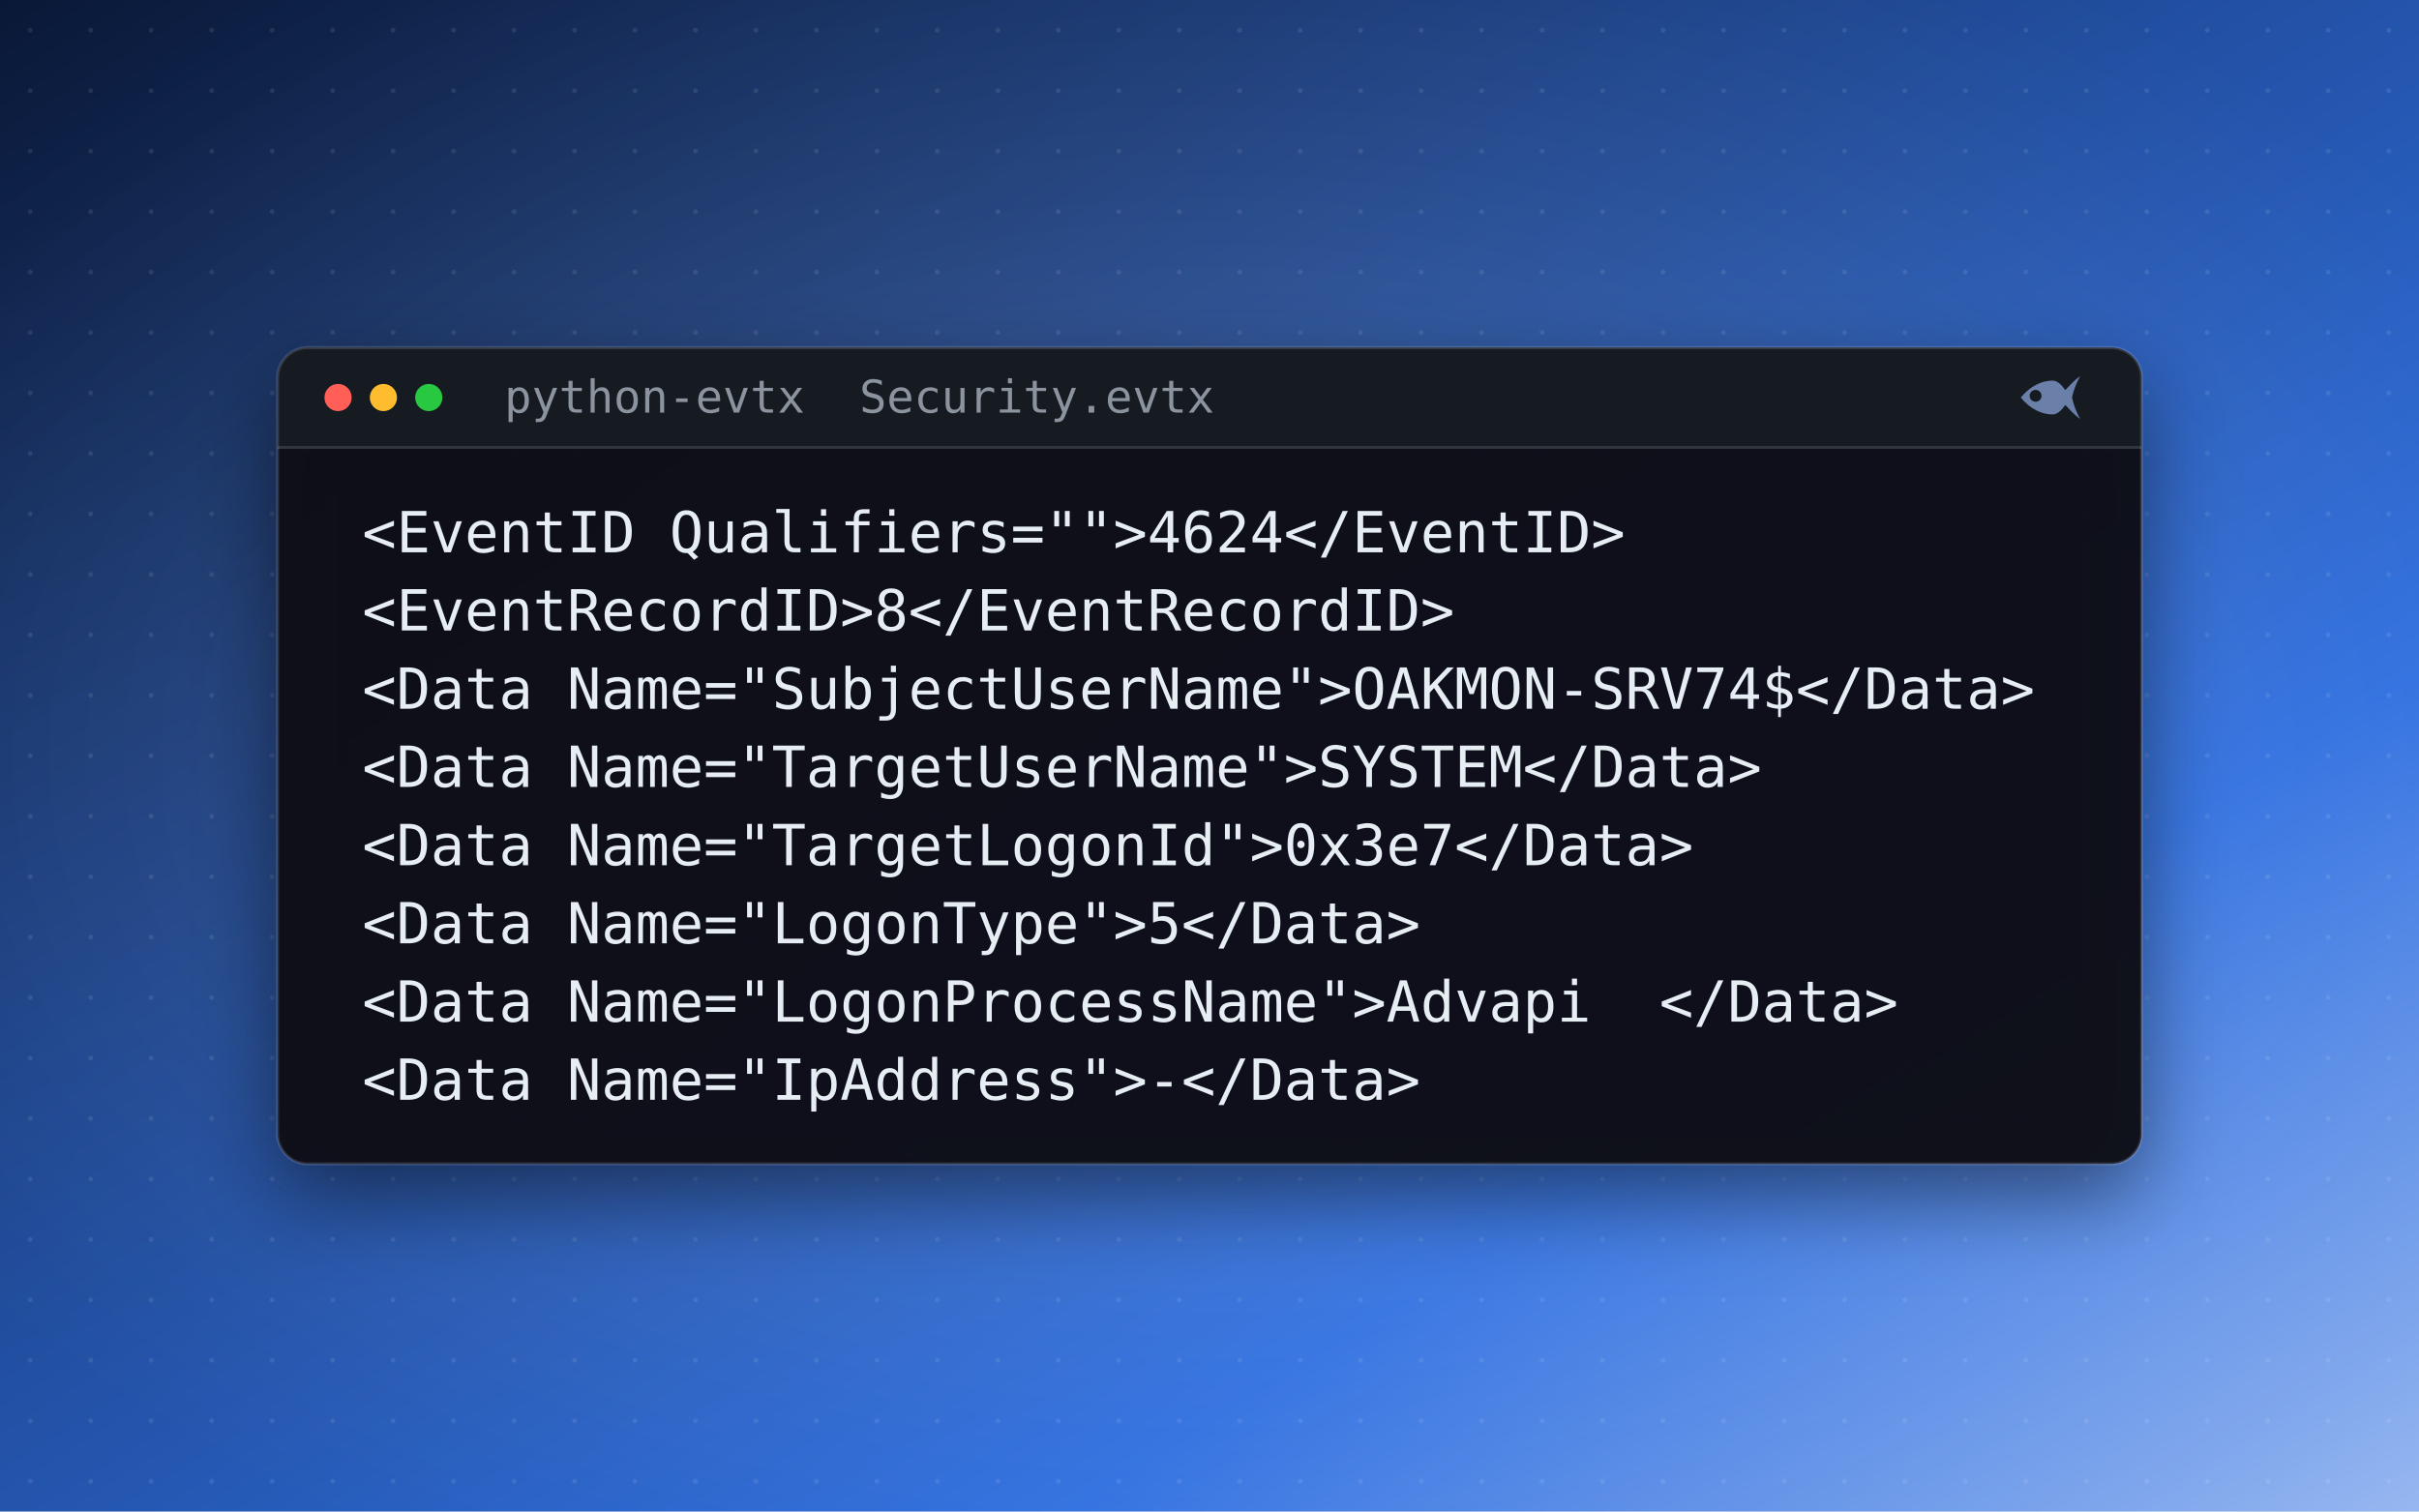
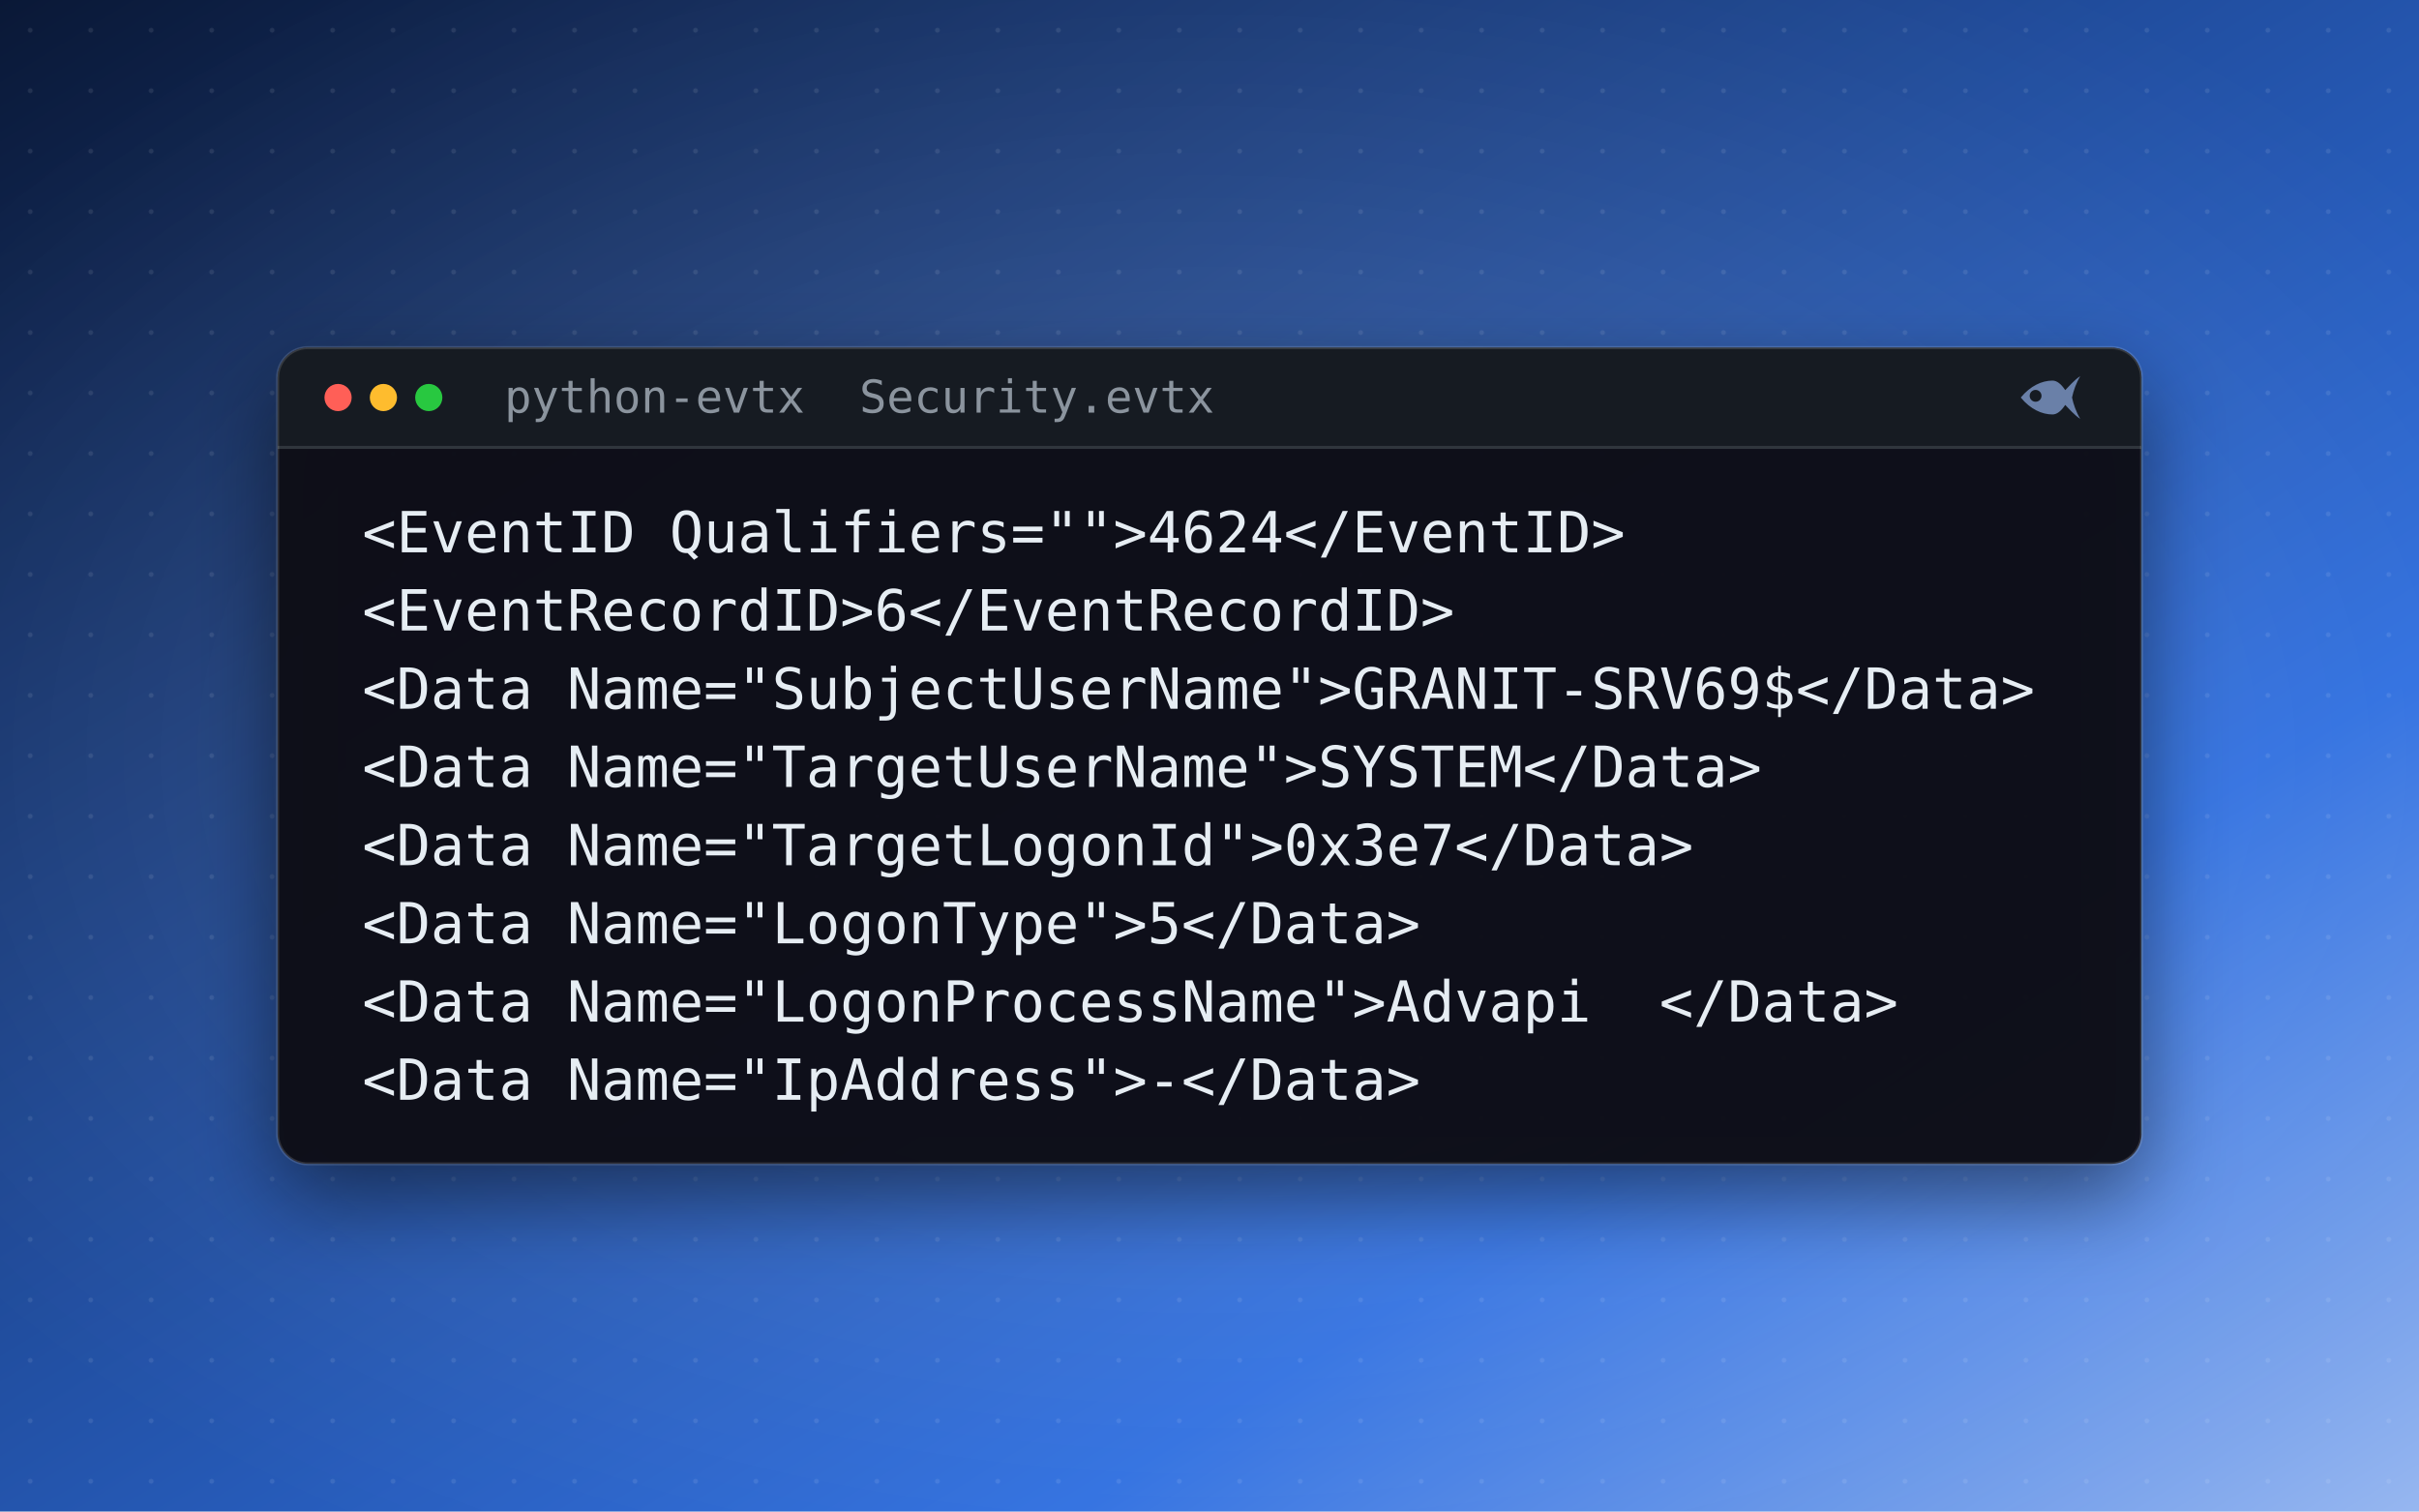
<svg xmlns="http://www.w3.org/2000/svg" viewBox="0 0 1600 1000" width="1600" height="1000" role="img" aria-label="python-evtx  Security.evtx output">
  <defs>
    <linearGradient id="g" x1="0" y1="0" x2="1" y2="1">
      <stop offset="0" stop-color="#0a1836" />
      <stop offset="0.72" stop-color="#2f6fe0" />
      <stop offset="1" stop-color="#97b7f0" />
    </linearGradient>
    <radialGradient id="glow" cx="0.5" cy="0.5" r="0.62">
      <stop offset="0" stop-color="#ffffff" stop-opacity="0.16" />
      <stop offset="1" stop-color="#ffffff" stop-opacity="0" />
    </radialGradient>
    <pattern id="dots" width="40" height="40" patternUnits="userSpaceOnUse">
      <circle cx="20" cy="20" r="1.6" fill="#ffffff" fill-opacity="0.09" />
    </pattern>
    <filter id="sh" x="-10%" y="-20%" width="120%" height="150%">
      <feDropShadow dx="0" dy="22" stdDeviation="28" flood-color="#000000" flood-opacity="0.5" />
    </filter>
  </defs>
  <rect width="1600" height="1000" fill="url(#g)" />
  <rect width="1600" height="1000" fill="url(#dots)" />
  <rect width="1600" height="1000" fill="url(#glow)" />
  <rect x="183.6" y="230.0" width="1232.9" height="540.0" rx="20" fill="#0d1117" fill-opacity="0.96" filter="url(#sh)" />
  <path d="M183.6 296.0V250.0a20 20 0 0 1 20 -20H1396.4a20 20 0 0 1 20 20V296.0Z" fill="#161b22" />
  <line x1="183.6" y1="296.0" x2="1416.4" y2="296.0" stroke="#30363d" stroke-width="2" />
  <rect x="183.6" y="230.0" width="1232.9" height="540.0" rx="20" fill="none" stroke="#ffffff" stroke-opacity="0.14" stroke-width="2" />
  <circle cx="223.6" cy="263.0" r="9" fill="#ff5f57" />
  <circle cx="253.6" cy="263.0" r="9" fill="#febc2e" />
  <circle cx="283.6" cy="263.0" r="9" fill="#28c840" />
  <g transform="translate(1332.4,240.6) scale(0.7)" opacity="0.65">
    <path fill-rule="evenodd" d="M6 32c9-11 20-16 30-16C40 16 44 19 48 25C51 22 56.5 15.5 62.25 11.75C58.38 18.12 55.69 25.81 54.44 32C55.69 38.19 58.38 45.88 62.25 52.25C56.5 48.5 51 42 48 39C44 45 40 48 36 48c-10 0-21-5-30-16z M20 24.8a5.6 5.6 0 1 0 0 11.2 5.6 5.6 0 1 0 0-11.2z" fill="#97b7f0" />
  </g>
  <g font-family="ui-monospace, SFMono-Regular, Menlo, Consolas, 'DejaVu Sans Mono', monospace">
    <text x="333.6" y="273.0" font-size="30" fill="#8b949e" xml:space="preserve">python-evtx  Security.evtx</text>
    <g font-size="37.5">
      <text x="239.6" y="365.4" fill="#e6edf3" xml:space="preserve">&lt;EventID Qualifiers=""&gt;4624&lt;/EventID&gt;</text>
-       <text x="239.6" y="417.1" fill="#e6edf3" xml:space="preserve">&lt;EventRecordID&gt;8&lt;/EventRecordID&gt;</text>
-       <text x="239.6" y="468.9" fill="#e6edf3" xml:space="preserve">&lt;Data Name="SubjectUserName"&gt;OAKMON-SRV74$&lt;/Data&gt;</text>
+       <text x="239.6" y="417.1" fill="#e6edf3" xml:space="preserve">&lt;EventRecordID&gt;6&lt;/EventRecordID&gt;</text>
+       <text x="239.6" y="468.9" fill="#e6edf3" xml:space="preserve">&lt;Data Name="SubjectUserName"&gt;GRANIT-SRV69$&lt;/Data&gt;</text>
      <text x="239.6" y="520.6" fill="#e6edf3" xml:space="preserve">&lt;Data Name="TargetUserName"&gt;SYSTEM&lt;/Data&gt;</text>
      <text x="239.6" y="572.4" fill="#e6edf3" xml:space="preserve">&lt;Data Name="TargetLogonId"&gt;0x3e7&lt;/Data&gt;</text>
      <text x="239.6" y="624.1" fill="#e6edf3" xml:space="preserve">&lt;Data Name="LogonType"&gt;5&lt;/Data&gt;</text>
      <text x="239.6" y="675.9" fill="#e6edf3" xml:space="preserve">&lt;Data Name="LogonProcessName"&gt;Advapi  &lt;/Data&gt;</text>
      <text x="239.6" y="727.6" fill="#e6edf3" xml:space="preserve">&lt;Data Name="IpAddress"&gt;-&lt;/Data&gt;</text>
    </g>
  </g>
</svg>
